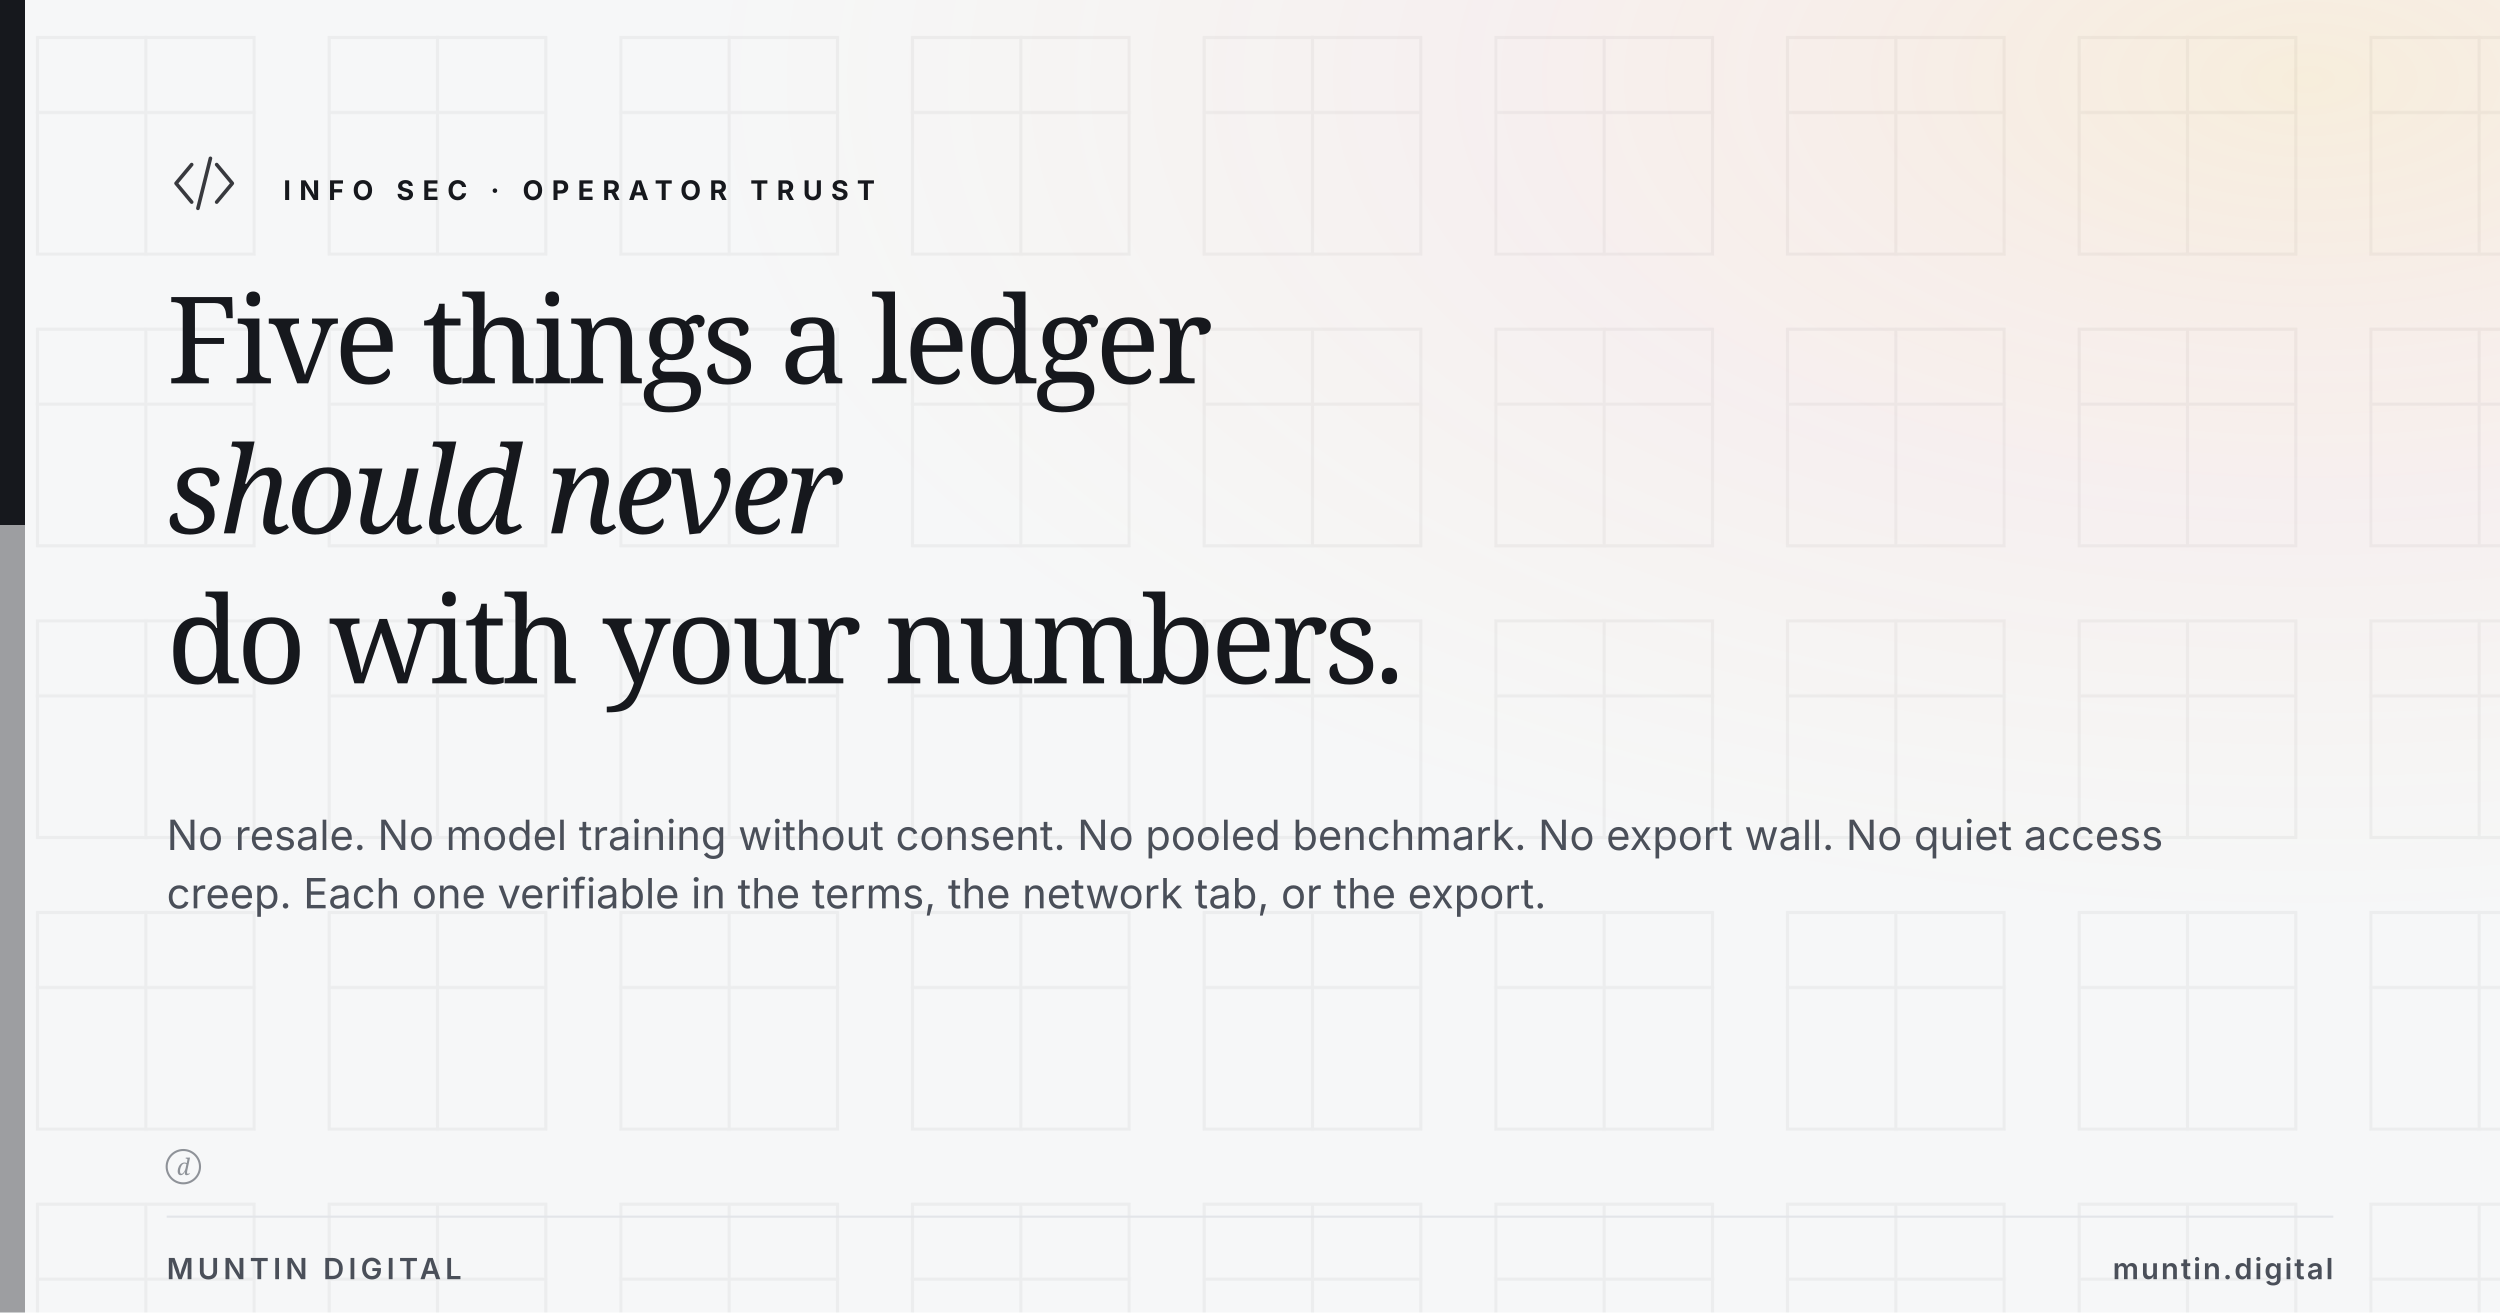
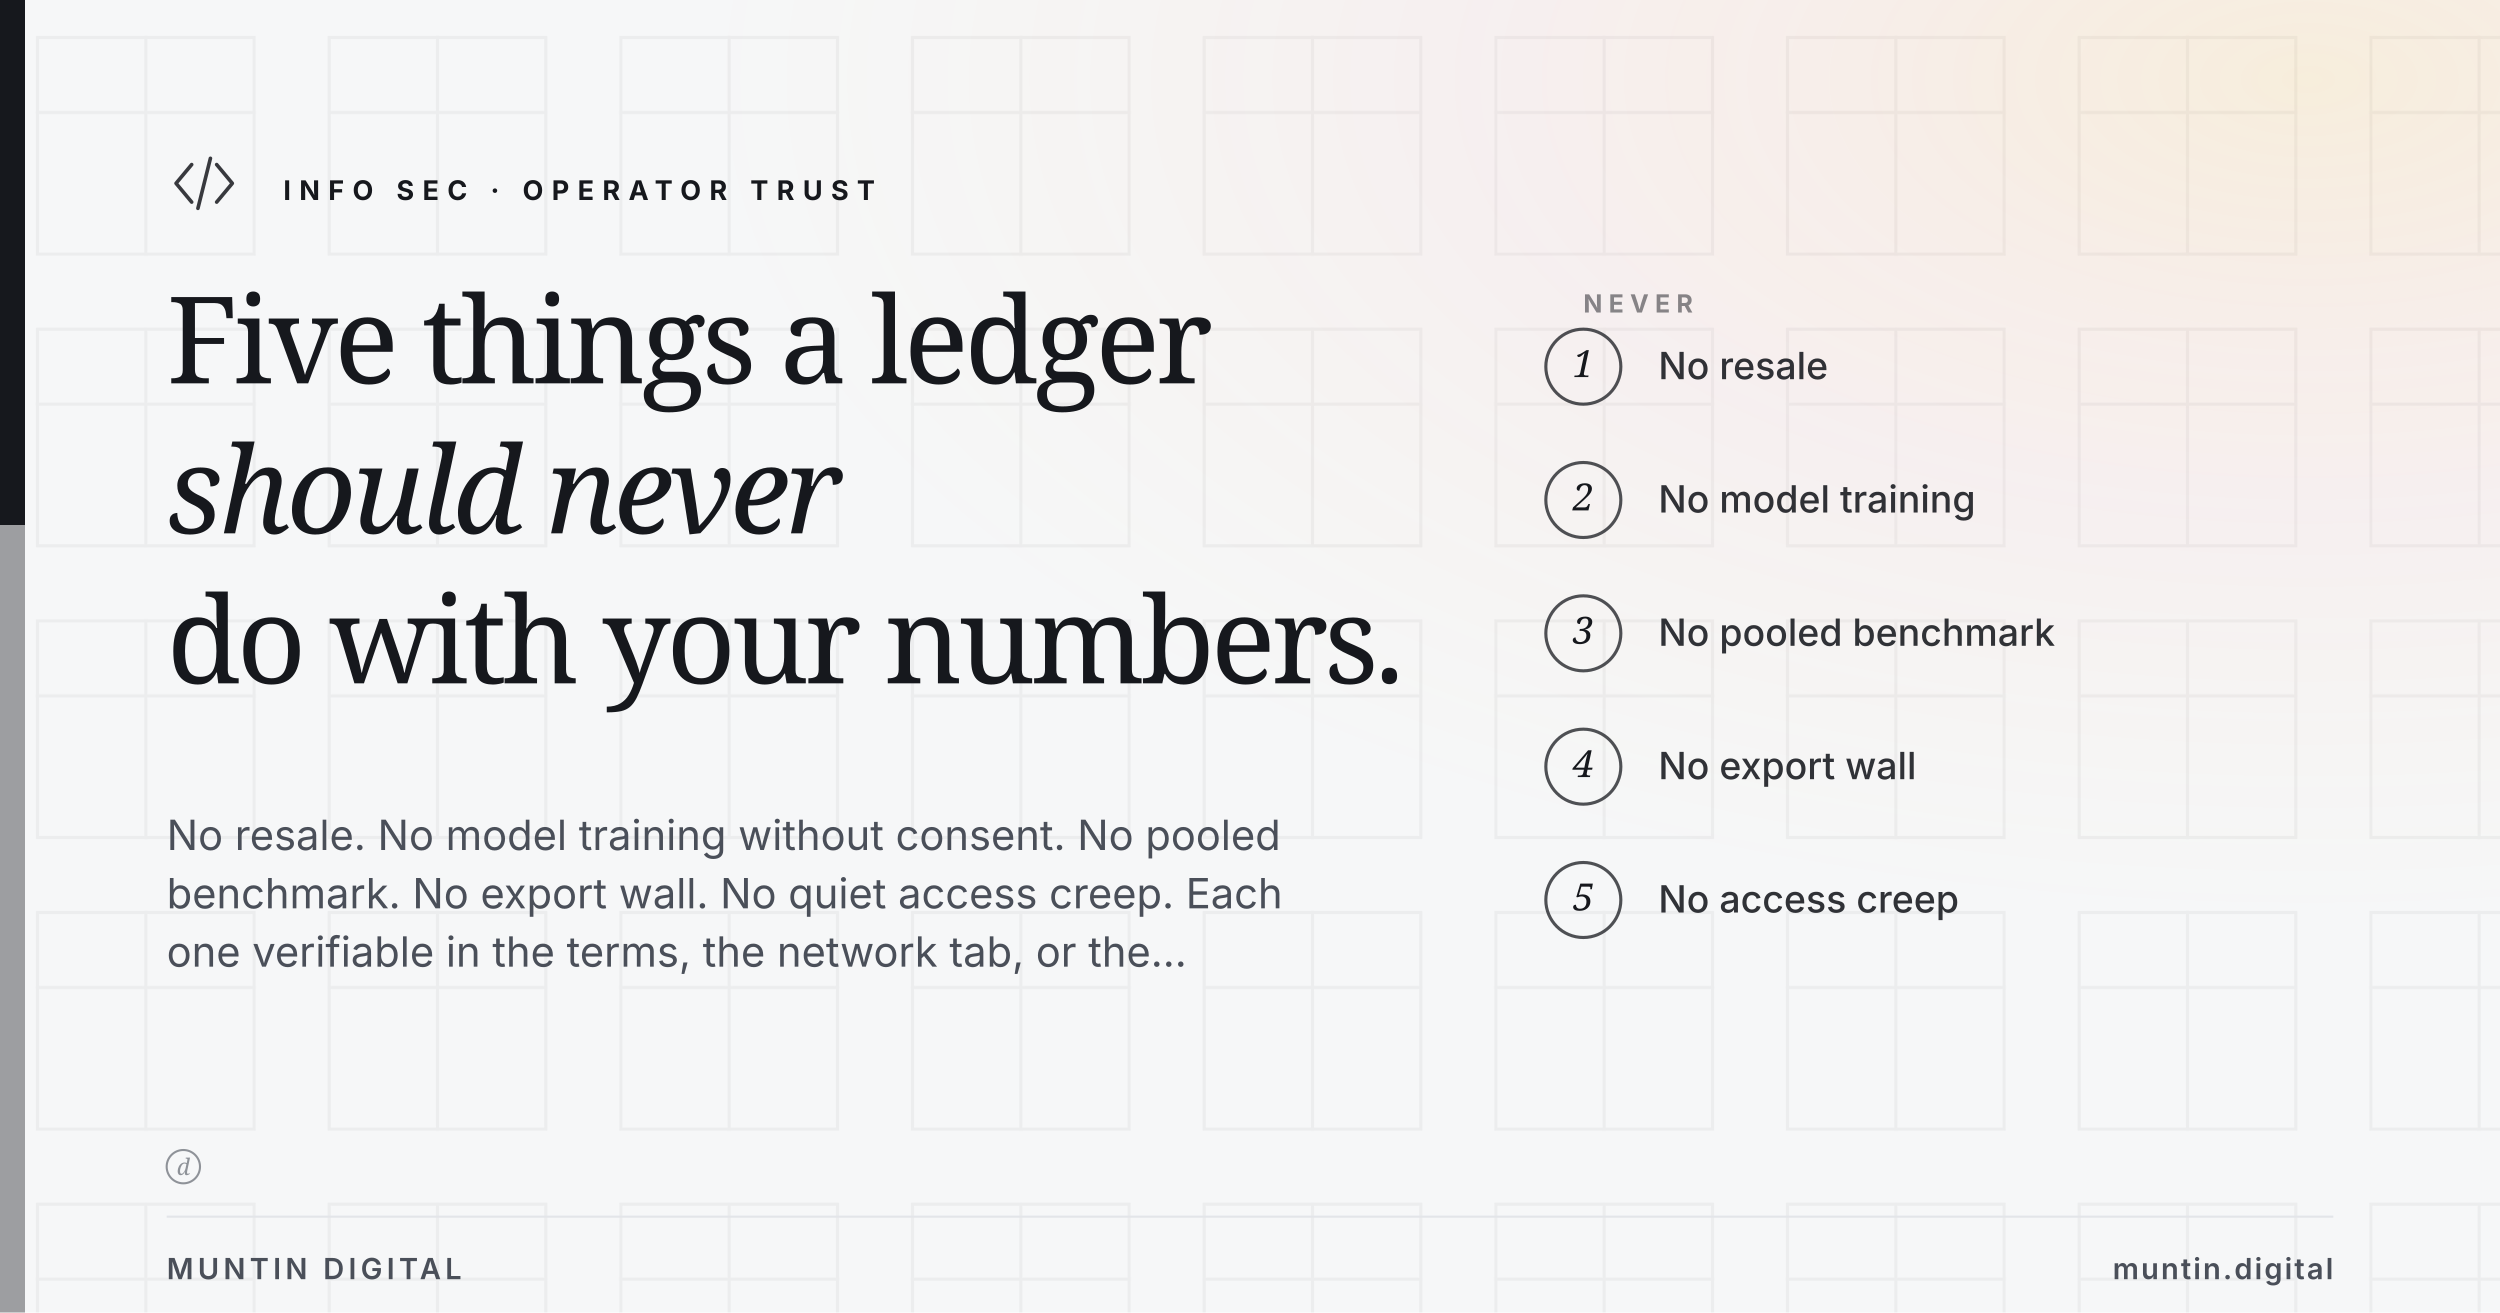
<svg xmlns="http://www.w3.org/2000/svg" viewBox="0 0 1200 630" width="1200" height="630">
  <rect width="1200" height="630" fill="#F6F7F8" />
  <defs>
    <pattern id="muntinField" x="0" y="0" width="140" height="140" patternUnits="userSpaceOnUse">
      <g transform="translate(18, 18)" fill="none" stroke="#16181D" stroke-width="1.5" stroke-linecap="square" stroke-linejoin="miter">
        <rect x="0" y="0" width="104" height="104" />
        <line x1="52" y1="0" x2="52" y2="104" />
        <line x1="0" y1="36" x2="104" y2="36" />
      </g>
    </pattern>
  </defs>
  <rect width="1200" height="630" fill="url(#muntinField)" opacity="0.045" />
  <defs>
    <radialGradient id="ghWarmSoft" cx="92%" cy="6%" r="64%">
      <stop offset="0%" stop-color="#FFB020" stop-opacity="0.13" />
      <stop offset="52%" stop-color="#FF6B5C" stop-opacity="0.05" />
      <stop offset="100%" stop-color="#FFB020" stop-opacity="0" />
    </radialGradient>
  </defs>
  <rect width="1200" height="630" fill="url(#ghWarmSoft)" />
  <rect x="0" y="0" width="12" height="252" fill="#16181D" />
  <rect x="0" y="252" width="12" height="378" fill="#16181D" opacity="0.4" />
  <g transform="translate(80, 70) scale(1.5)" fill="none" stroke="#16181D" stroke-width="1.167" stroke-linecap="round" stroke-linejoin="round" color="#16181D" opacity="0.85">
    <polyline points="8 6 3 12 8 18" />
    <polyline points="16 6 21 12 16 18" />
    <line x1="14" y1="4" x2="10" y2="20" />
  </g>
  <text x="136" y="96" font-family="Inter, Arial, sans-serif" font-size="13" font-weight="700" letter-spacing="4" fill="#16181D">INFO SEC · OPERATOR TRUST</text>
  <text x="80" y="184" font-family="Fraunces, Georgia, serif" font-size="58" font-weight="500" letter-spacing="-2" fill="#16181D">Five things a ledger</text>
  <text x="80" y="256" font-family="Fraunces, Georgia, serif" font-style="italic" font-size="58" font-weight="400" letter-spacing="-2" fill="#16181D">should never</text>
  <text x="80" y="328" font-family="Fraunces, Georgia, serif" font-size="58" font-weight="500" letter-spacing="-2" fill="#16181D">do with your numbers.</text>
  <text x="80" y="408" font-family="Inter, Arial, sans-serif" font-size="20" font-weight="400" fill="#4A4F59">
-     <tspan x="80" dy="0">No resale. No model training without consent. No pooled benchmark. No export wall. No quiet access</tspan>
-     <tspan x="80" dy="28">creep. Each one verifiable in the terms, the network tab, or the export.</tspan>
+     <tspan x="80" dy="0">No resale. No model training without consent. No pooled</tspan>
+     <tspan x="80" dy="28">benchmark. No export wall. No quiet access creep. Each</tspan>
+     <tspan x="80" dy="28">one verifiable in the terms, the network tab, or the…</tspan>
  </text>
+   <text x="760" y="150" font-family="Inter, Arial, sans-serif" font-size="12" font-weight="700" letter-spacing="3" fill="#16181D" opacity="0.5">NEVER</text>
+   <circle cx="760" cy="176" r="18" fill="none" stroke="#16181D" stroke-width="1.5" opacity="0.75" />
+   <text x="760" y="181" text-anchor="middle" font-family="Fraunces, Georgia, serif" font-style="italic" font-size="18" font-weight="500" fill="#16181D">1</text>
+   <text x="796" y="182" font-family="Inter, Arial, sans-serif" font-size="18" font-weight="500" fill="#16181D" opacity="0.88">No resale</text>
+   <circle cx="760" cy="240" r="18" fill="none" stroke="#16181D" stroke-width="1.5" opacity="0.75" />
+   <text x="760" y="245" text-anchor="middle" font-family="Fraunces, Georgia, serif" font-style="italic" font-size="18" font-weight="500" fill="#16181D">2</text>
+   <text x="796" y="246" font-family="Inter, Arial, sans-serif" font-size="18" font-weight="500" fill="#16181D" opacity="0.88">No model training</text>
+   <circle cx="760" cy="304" r="18" fill="none" stroke="#16181D" stroke-width="1.5" opacity="0.75" />
+   <text x="760" y="309" text-anchor="middle" font-family="Fraunces, Georgia, serif" font-style="italic" font-size="18" font-weight="500" fill="#16181D">3</text>
+   <text x="796" y="310" font-family="Inter, Arial, sans-serif" font-size="18" font-weight="500" fill="#16181D" opacity="0.88">No pooled benchmark</text>
+   <circle cx="760" cy="368" r="18" fill="none" stroke="#16181D" stroke-width="1.5" opacity="0.75" />
+   <text x="760" y="373" text-anchor="middle" font-family="Fraunces, Georgia, serif" font-style="italic" font-size="18" font-weight="500" fill="#16181D">4</text>
+   <text x="796" y="374" font-family="Inter, Arial, sans-serif" font-size="18" font-weight="500" fill="#16181D" opacity="0.88">No export wall</text>
+   <circle cx="760" cy="432" r="18" fill="none" stroke="#16181D" stroke-width="1.5" opacity="0.75" />
+   <text x="760" y="437" text-anchor="middle" font-family="Fraunces, Georgia, serif" font-style="italic" font-size="18" font-weight="500" fill="#16181D">5</text>
+   <text x="796" y="438" font-family="Inter, Arial, sans-serif" font-size="18" font-weight="500" fill="#16181D" opacity="0.88">No access creep</text>
  <g transform="translate(80, 552)" fill="#4A4F59" opacity="0.6">
    <circle cx="8" cy="8" r="8" fill="none" stroke="#4A4F59" stroke-width="1" />
    <text x="8" y="12" text-anchor="middle" font-family="Fraunces, Georgia, serif" font-style="italic" font-size="11" font-weight="500" fill="#4A4F59">d</text>
  </g>
  <line x1="80" y1="584" x2="1120" y2="584" stroke="#E3E5E9" stroke-width="1" />
  <text x="80" y="614" font-family="Inter, Arial, sans-serif" font-size="14" font-weight="600" letter-spacing="2" fill="#4A4F59">MUNTIN DIGITAL</text>
  <text x="1120" y="614" text-anchor="end" font-family="Inter, Arial, sans-serif" font-size="14" font-weight="600" letter-spacing="1" fill="#4A4F59">muntin.digital</text>
</svg>
